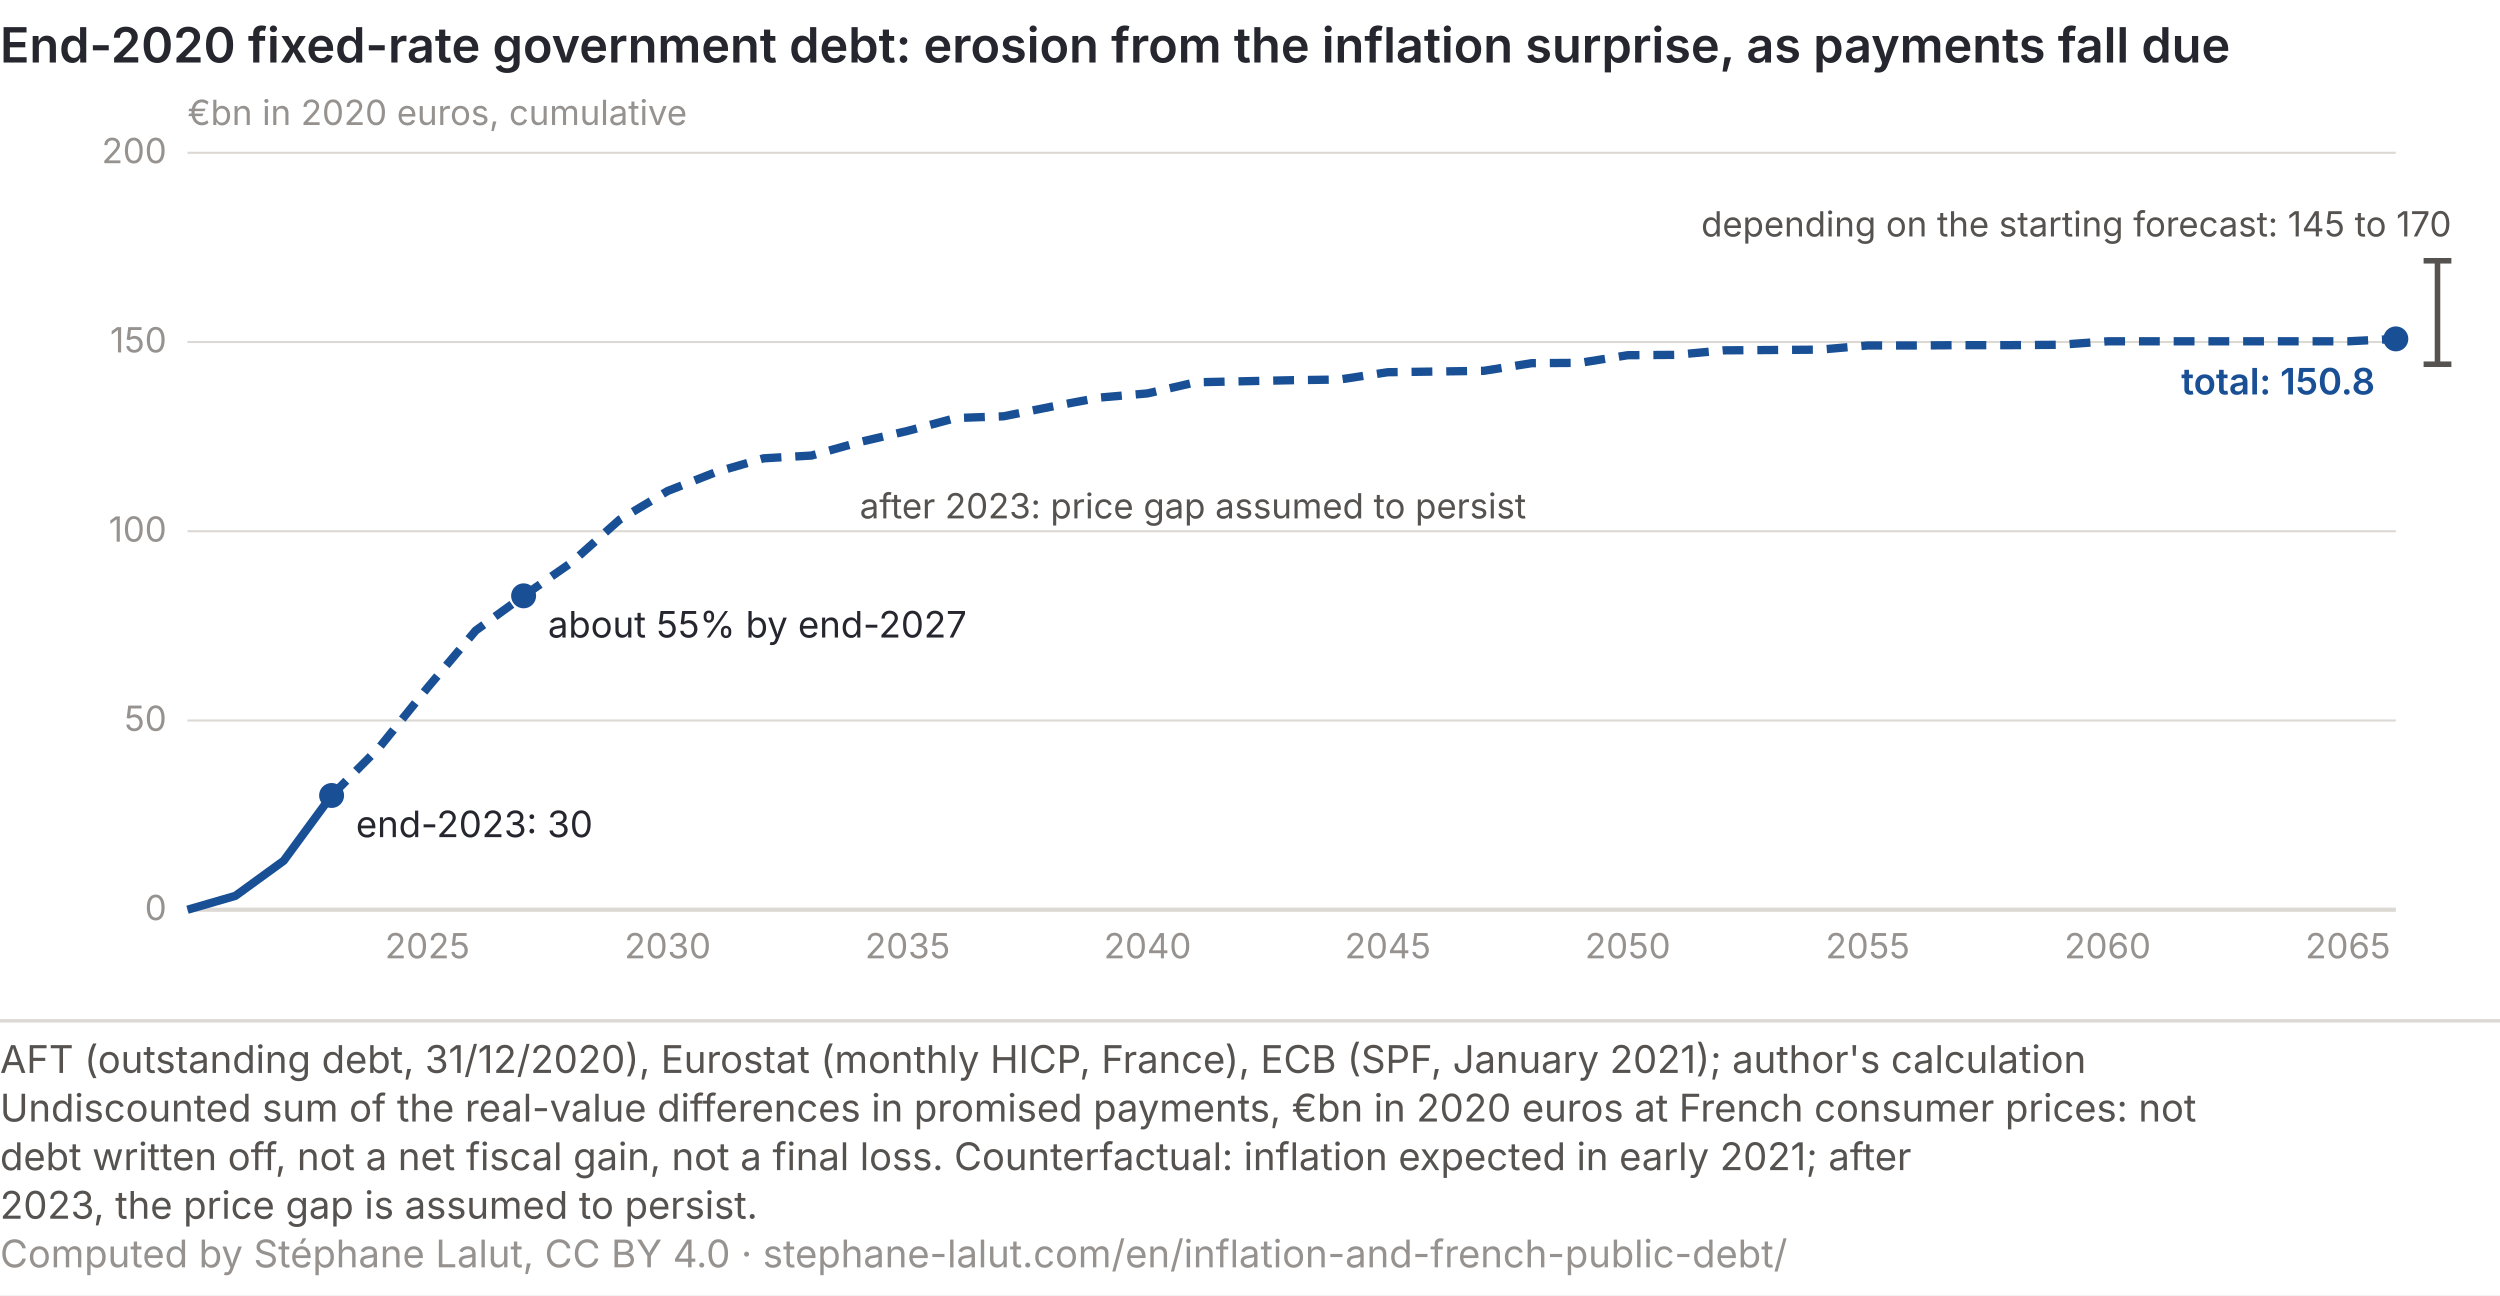
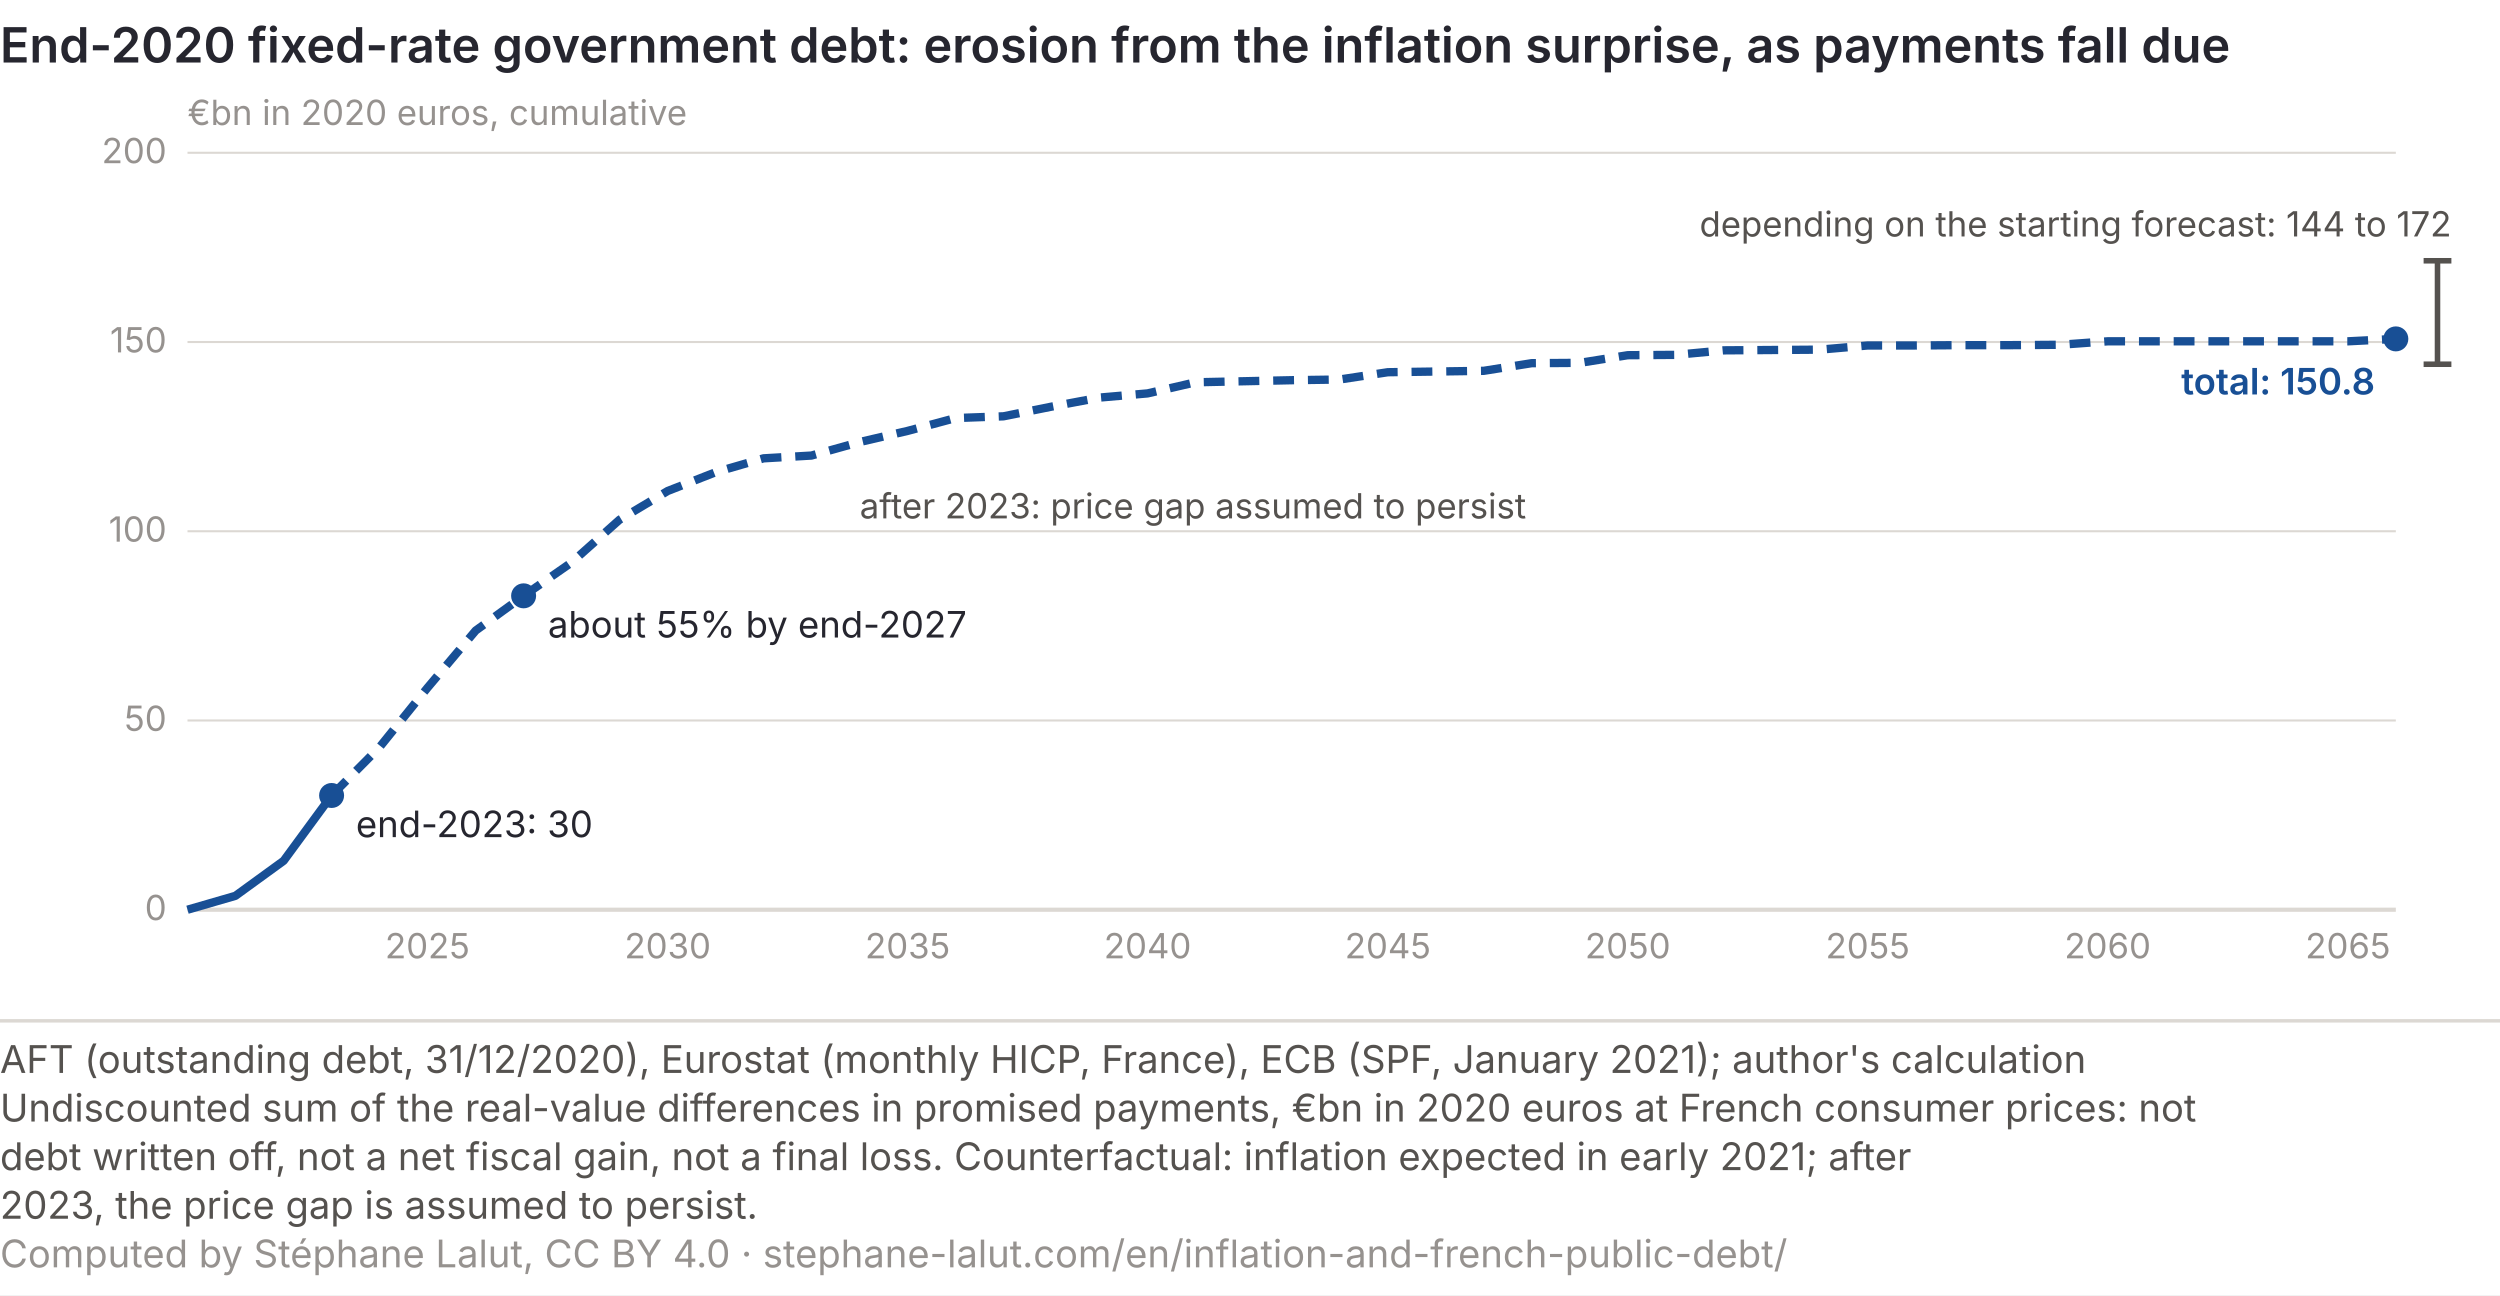
<svg xmlns="http://www.w3.org/2000/svg" viewBox="0 0 720 373" role="img" font-variant-numeric="tabular-nums" aria-labelledby="infl-t infl-d" font-family="Inter, 'Helvetica Neue', Arial, sans-serif">
  <rect width="720" height="373" fill="#ffffff" />
  <text x="0" y="18" font-size="14" font-weight="600" fill="#26262f">End-2020 fixed-rate government debt: erosion from the inflation surprise, as payments fall due</text>
  <line x1="54" y1="262.0" x2="690" y2="262.0" stroke="#dcd8d3" stroke-width="1.2" />
  <text x="48" y="265.0" font-size="10" fill="#96928f" text-anchor="end">0</text>
  <line x1="54" y1="207.5" x2="690" y2="207.5" stroke="#dcd8d3" stroke-width="0.6" />
  <text x="48" y="210.5" font-size="10" fill="#96928f" text-anchor="end">50</text>
  <line x1="54" y1="153.0" x2="690" y2="153.0" stroke="#dcd8d3" stroke-width="0.6" />
  <text x="48" y="156.0" font-size="10" fill="#96928f" text-anchor="end">100</text>
  <line x1="54" y1="98.5" x2="690" y2="98.5" stroke="#dcd8d3" stroke-width="0.6" />
  <text x="48" y="101.5" font-size="10" fill="#96928f" text-anchor="end">150</text>
  <line x1="54" y1="44.0" x2="690" y2="44.0" stroke="#dcd8d3" stroke-width="0.6" />
  <text x="48" y="47.0" font-size="10" fill="#96928f" text-anchor="end">200</text>
  <text x="54" y="36" font-size="10" fill="#96928f">€bn in 2020 euros, cumulative</text>
  <line x1="702.0" y1="75.1" x2="702.0" y2="104.9" stroke="#55524f" stroke-width="1.6" />
  <line x1="698.0" y1="104.9" x2="706.0" y2="104.9" stroke="#55524f" stroke-width="1.6" />
  <line x1="698.0" y1="75.1" x2="706.0" y2="75.1" stroke="#55524f" stroke-width="1.6" />
-   <text x="706.0" y="68.1" font-size="10" fill="#55524f" text-anchor="end">depending on the starting forecast: 145 to 170</text>
+   <text x="706.0" y="68.1" font-size="10" fill="#55524f" text-anchor="end">depending on the starting forecast: 144 to 172</text>
  <text x="123.1" y="276" font-size="10" fill="#96928f" text-anchor="middle">2025</text>
  <text x="192.3" y="276" font-size="10" fill="#96928f" text-anchor="middle">2030</text>
  <text x="261.4" y="276" font-size="10" fill="#96928f" text-anchor="middle">2035</text>
  <text x="330.5" y="276" font-size="10" fill="#96928f" text-anchor="middle">2040</text>
  <text x="399.7" y="276" font-size="10" fill="#96928f" text-anchor="middle">2045</text>
  <text x="468.8" y="276" font-size="10" fill="#96928f" text-anchor="middle">2050</text>
  <text x="537.9" y="276" font-size="10" fill="#96928f" text-anchor="middle">2055</text>
  <text x="607.0" y="276" font-size="10" fill="#96928f" text-anchor="middle">2060</text>
  <text x="676.2" y="276" font-size="10" fill="#96928f" text-anchor="middle">2065</text>
  <path d="M54.0,262.0 L67.8,258.0 L81.7,247.9 L95.5,229.1" fill="none" stroke="#184f95" stroke-width="2.4" stroke-linejoin="round" />
  <path d="M95.5,229.1 L109.3,215.2 L123.1,198.1 L137.0,181.6 L150.8,171.6 L164.6,162.0 L178.4,149.7 L192.3,141.4 L206.1,136.0 L219.9,132.0 L233.7,131.2 L247.6,127.3 L261.4,124.1 L275.2,120.4 L289.0,119.9 L302.9,117.1 L316.7,114.5 L330.5,113.3 L344.3,110.1 L358.2,109.8 L372.0,109.5 L385.8,109.3 L399.7,107.2 L413.5,107.0 L427.3,106.8 L441.1,104.6 L455.0,104.5 L468.8,102.3 L482.6,102.2 L496.4,100.9 L510.3,100.8 L524.1,100.7 L537.9,99.5 L551.7,99.5 L565.6,99.4 L579.4,99.4 L593.2,99.3 L607.0,98.3 L620.9,98.3 L634.7,98.3 L648.5,98.3 L662.3,98.3 L676.2,98.3 L690.0,97.6" fill="none" stroke="#184f95" stroke-width="2.4" stroke-dasharray="6 4" stroke-linejoin="round" />
  <text x="247.6" y="149.3" font-size="10" fill="#55524f">after 2023: price gap assumed to persist</text>
  <circle cx="95.5" cy="229.1" r="3.6" fill="#184f95" />
  <text x="102.5" y="241.1" font-size="10.5" fill="#26262f">end-2023: 30</text>
  <circle cx="150.8" cy="171.6" r="3.6" fill="#184f95" />
  <text x="157.8" y="183.6" font-size="10.5" fill="#26262f">about 55% by end-2027</text>
  <circle cx="690.0" cy="97.6" r="3.6" fill="#184f95" />
  <text x="684.0" y="113.6" font-size="10.5" font-weight="600" fill="#184f95" text-anchor="end">total: 150.8</text>
  <line x1="0" y1="294.0" x2="720" y2="294.0" stroke="#dcd8d3" />
  <text class="pied-source" x="0" y="309.0" font-size="11" fill="#55524f">AFT (outstanding debt, 31/12/2020), Eurostat (monthly HICP, France), ECB (SPF, January 2021); author's calculation</text>
  <text class="pied-note" x="0" y="323.0" font-size="11" fill="#55524f">Undiscounted sum of the real-value differences in promised payments, €bn in 2020 euros at French consumer prices: not</text>
  <text class="pied-note" x="0" y="337.0" font-size="11" fill="#55524f">debt written off, not a net fiscal gain, not a final loss. Counterfactual: inflation expected in early 2021; after</text>
  <text class="pied-note" x="0" y="351.0" font-size="11" fill="#55524f">2023, the price gap is assumed to persist.</text>
-   <text class="pied-licence" x="0" y="365.0" font-size="11" fill="#96928f">Computed by Stéphane Lalut, CC BY 4.0 · stephane-lalut.com/en/inflation-and-french-public-debt/</text>
+   <text class="pied-licence" x="0" y="365.0" font-size="11" fill="#96928f">Computed by Stéphane Lalut, CC BY 4.0 · stephane-lalut.com/en/inflation-and-french-public-debt/</text>
</svg>
